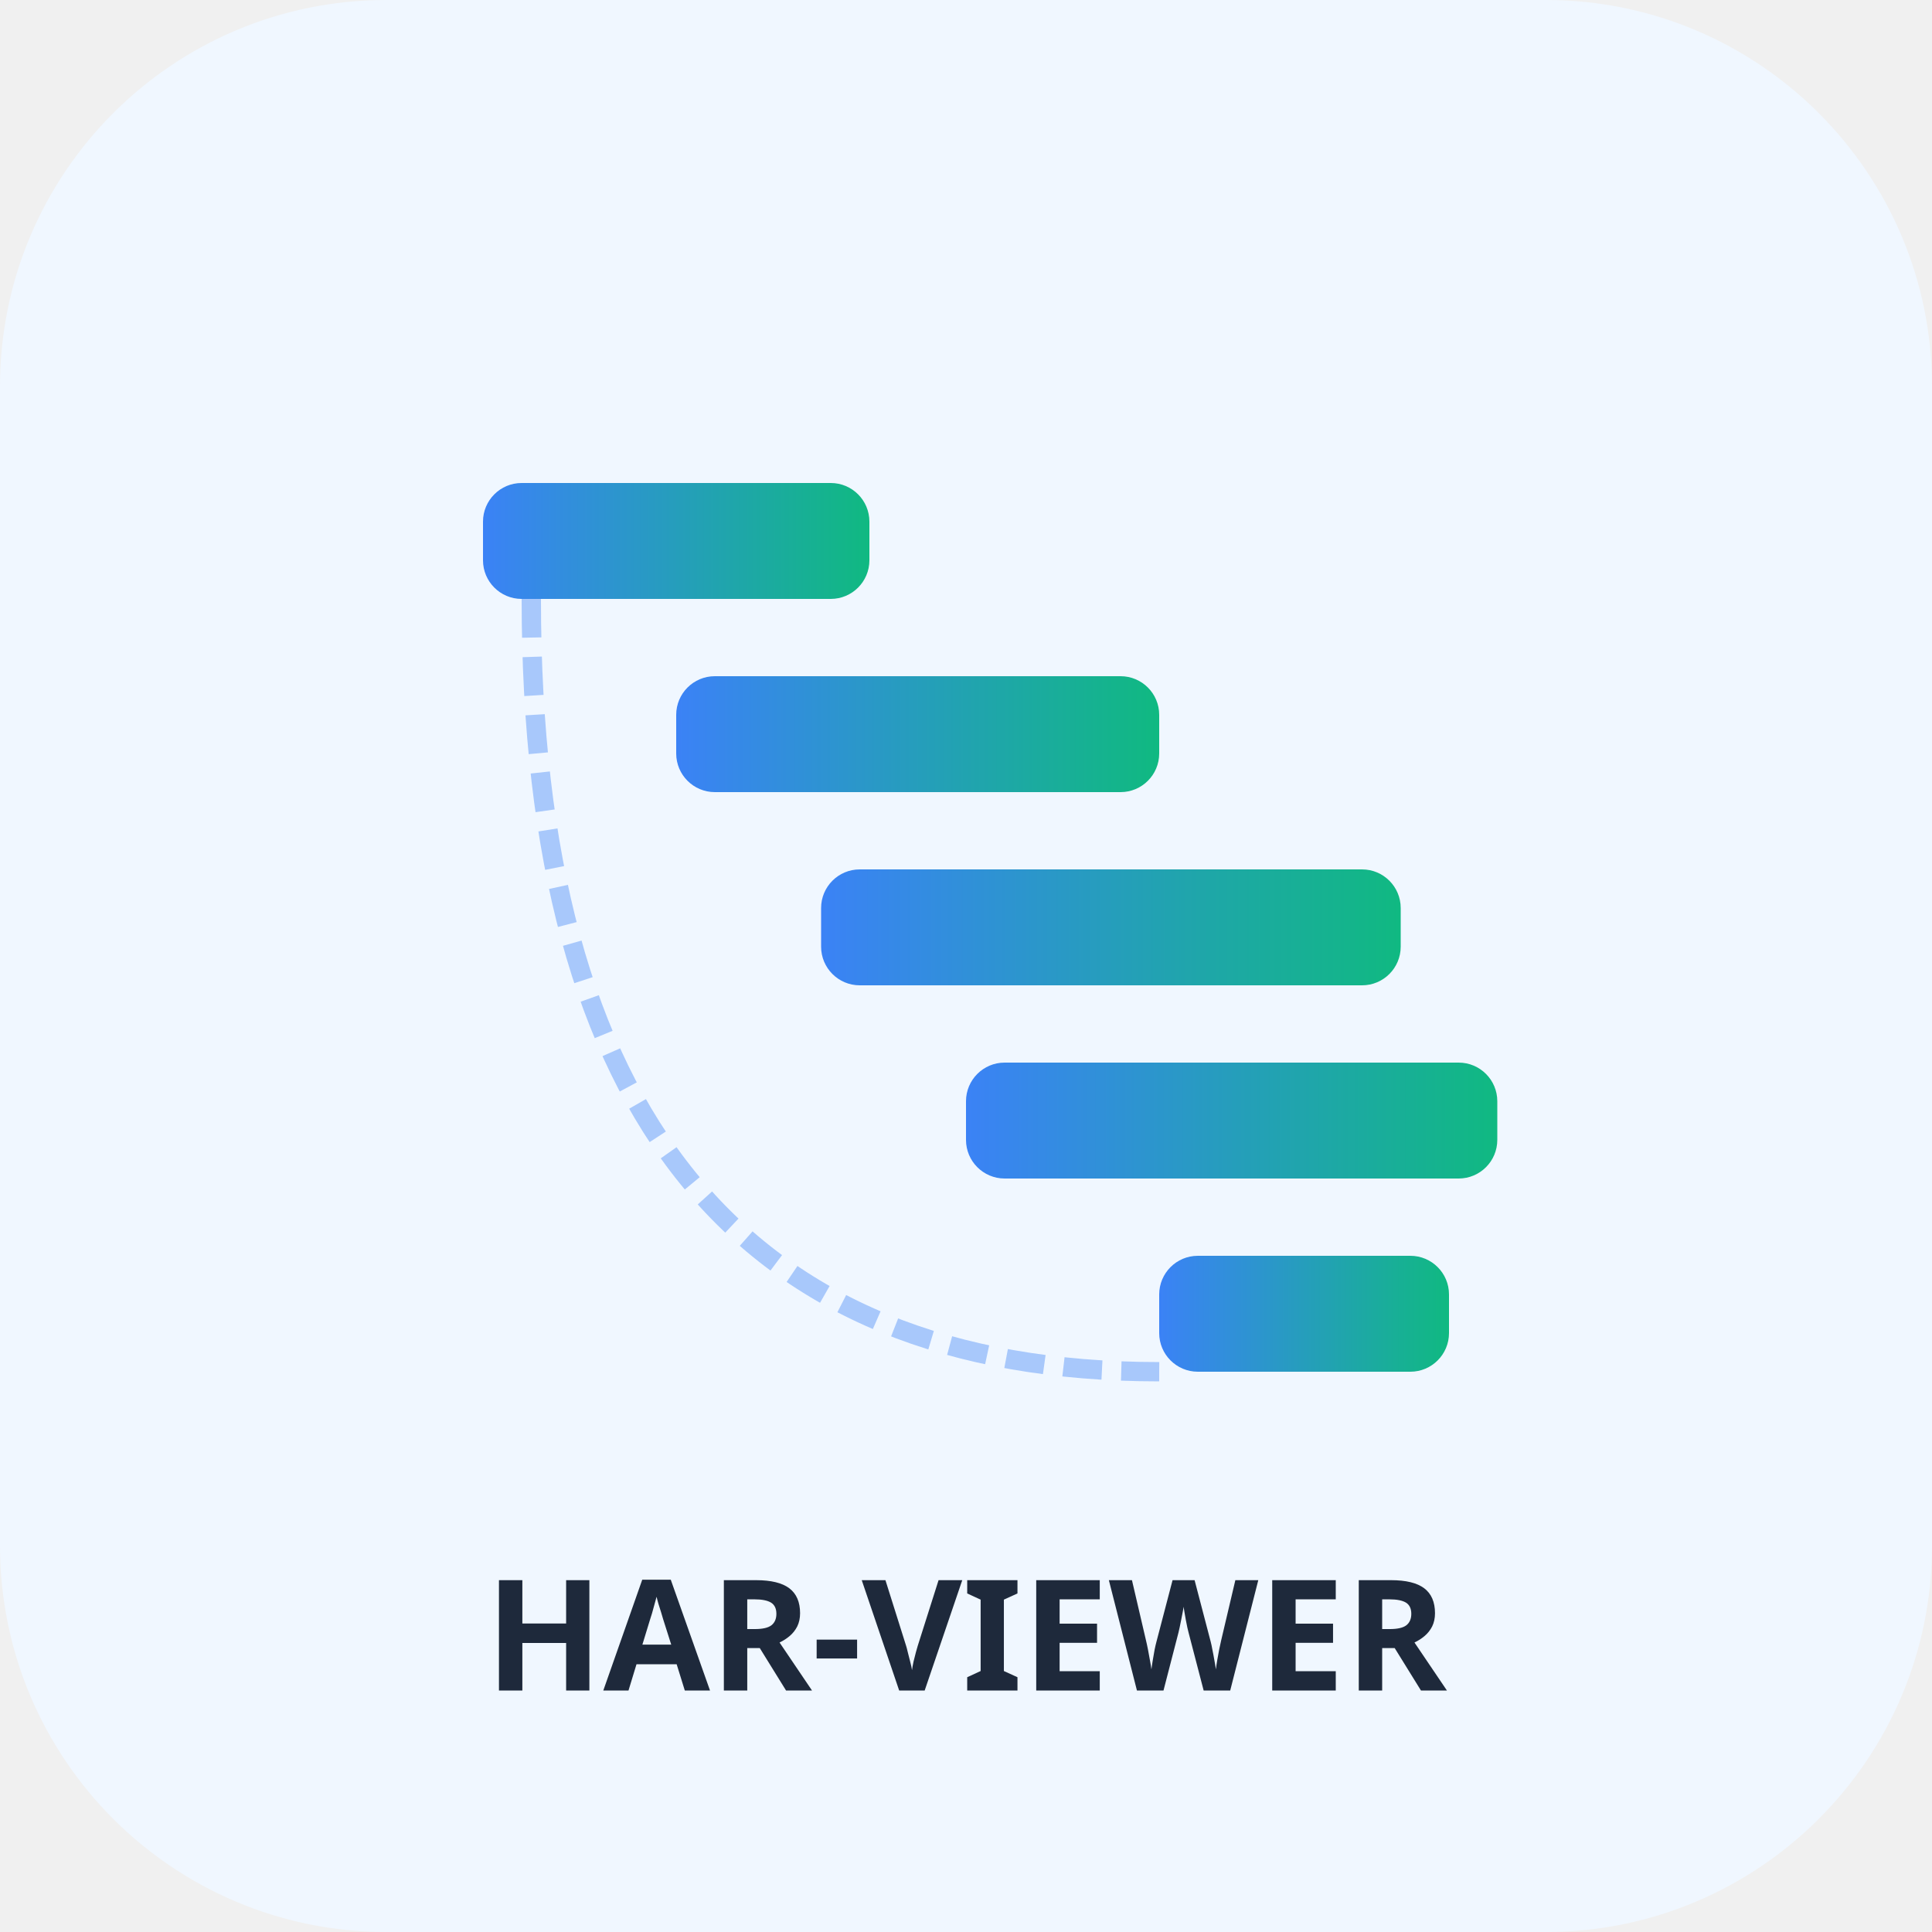
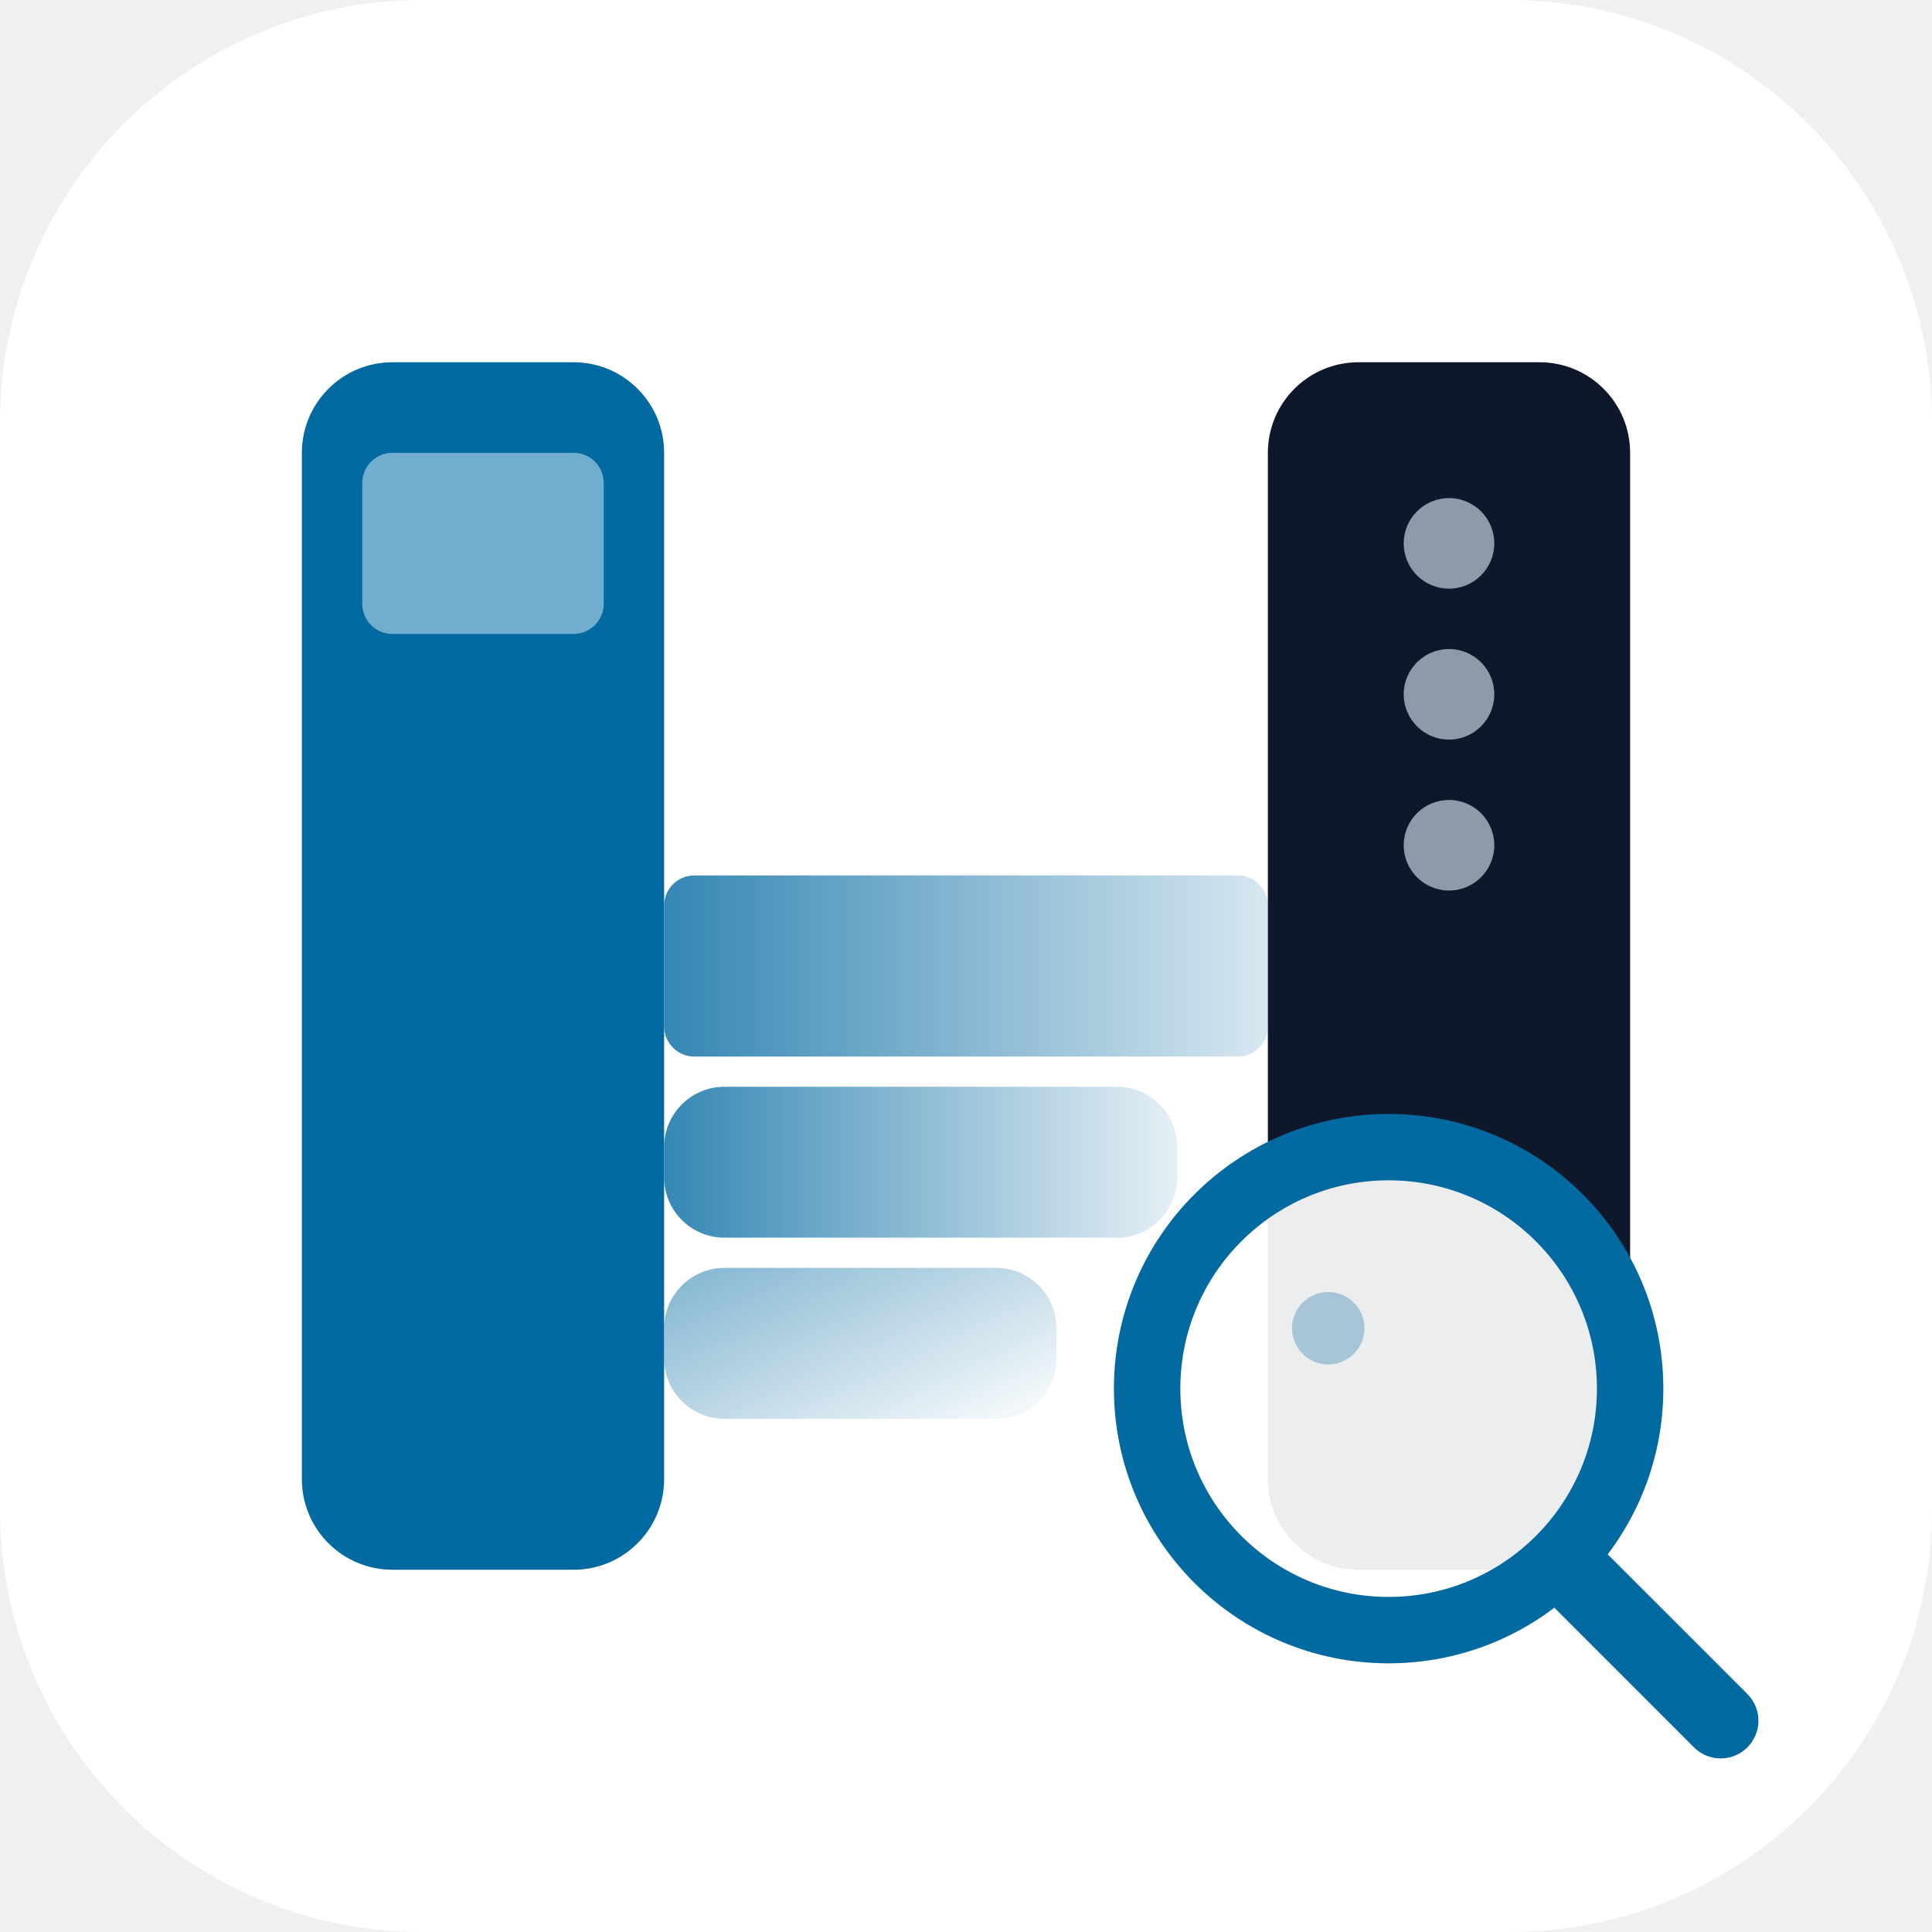
- <svg xmlns="http://www.w3.org/2000/svg" viewBox="0 0 200 200">
-   <rect width="200" height="200" rx="40" fill="#f0f7ff" />
+ <svg xmlns="http://www.w3.org/2000/svg" viewBox="0 0 64 64" width="100" height="100">
  <defs>
-     <linearGradient id="g" x1="0%" y1="0%" x2="100%" y2="0%">
-       <stop offset="0%" stop-color="#3b82f6" />
-       <stop offset="100%" stop-color="#10b981" />
+     <linearGradient id="bg" x1="0%" y1="0%" x2="100%" y2="100%">
+       <stop offset="0%" stop-color="#e0f2fe" />
+       <stop offset="100%" stop-color="#bfdbfe" />
+     </linearGradient>
+     <linearGradient id="fade1" x1="0%" y1="0%" x2="100%" y2="0%">
+       <stop offset="0%" stop-color="#0369a1" stop-opacity="1" />
+       <stop offset="100%" stop-color="#0369a1" stop-opacity="0.2" />
+     </linearGradient>
+     <linearGradient id="fade2" x1="0%" y1="0%" x2="100%" y2="0%">
+       <stop offset="0%" stop-color="#0369a1" stop-opacity="0.8" />
+       <stop offset="100%" stop-color="#0369a1" stop-opacity="0.1" />
+     </linearGradient>
+     <linearGradient id="fade3" x1="0%" y1="0%" x2="100%" y2="80%">
+       <stop offset="0%" stop-color="#0369a1" stop-opacity="0.5" />
+       <stop offset="100%" stop-color="#0369a1" stop-opacity="0.05" />
    </linearGradient>
  </defs>
-   <rect x="50" y="50" width="40" height="12" rx="4" fill="url(#g)" />
-   <rect x="70" y="70" width="50" height="12" rx="4" fill="url(#g)" />
-   <rect x="85" y="90" width="60" height="12" rx="4" fill="url(#g)" />
-   <rect x="100" y="110" width="55" height="12" rx="4" fill="url(#g)" />
-   <rect x="120" y="130" width="30" height="12" rx="4" fill="url(#g)" />
-   <path d="M55 62 Q 55 142 120 142" stroke="#3b82f6" stroke-width="2" fill="none" stroke-dasharray="4 2" opacity="0.4" />
-   <text x="50%" y="175" text-anchor="middle" font-family="sans-serif" font-weight="bold" font-size="16" fill="#1e293b">HAR-VIEWER</text>
+   <rect width="64" height="64" rx="14" ry="14" fill="white" />
+   <rect x="10" y="12" width="12" height="40" rx="3" fill="#0369a1" />
+   <rect x="12" y="15" width="8" height="6" rx="1" fill="#e0f2fe" opacity="0.5" />
+   <rect x="42" y="12" width="12" height="40" rx="3" fill="#0f172a" />
+   <circle cx="48" cy="18" r="1.5" fill="#e0f2fe" opacity="0.6" />
+   <circle cx="48" cy="23" r="1.5" fill="#e0f2fe" opacity="0.6" />
+   <circle cx="48" cy="28" r="1.5" fill="#e0f2fe" opacity="0.6" />
+   <rect x="22" y="29" width="20" height="6" rx="1" fill="url(#fade1)" opacity="0.8" />
+   <rect x="22" y="36" width="17" height="5" rx="2" fill="url(#fade2)" />
+   <rect x="22" y="42" width="13" height="5" rx="2" fill="url(#fade3)" />
+   <circle cx="46" cy="46" r="8" fill="white" opacity="0.92" />
+   <circle cx="46" cy="46" r="8" fill="none" stroke="#0369a1" stroke-width="2.2" />
+   <circle cx="44" cy="44" r="1.2" fill="#0369a1" opacity="0.3" />
+   <line x1="52" y1="52" x2="57" y2="57" stroke="#0369a1" stroke-width="2.5" stroke-linecap="round" />
</svg>
